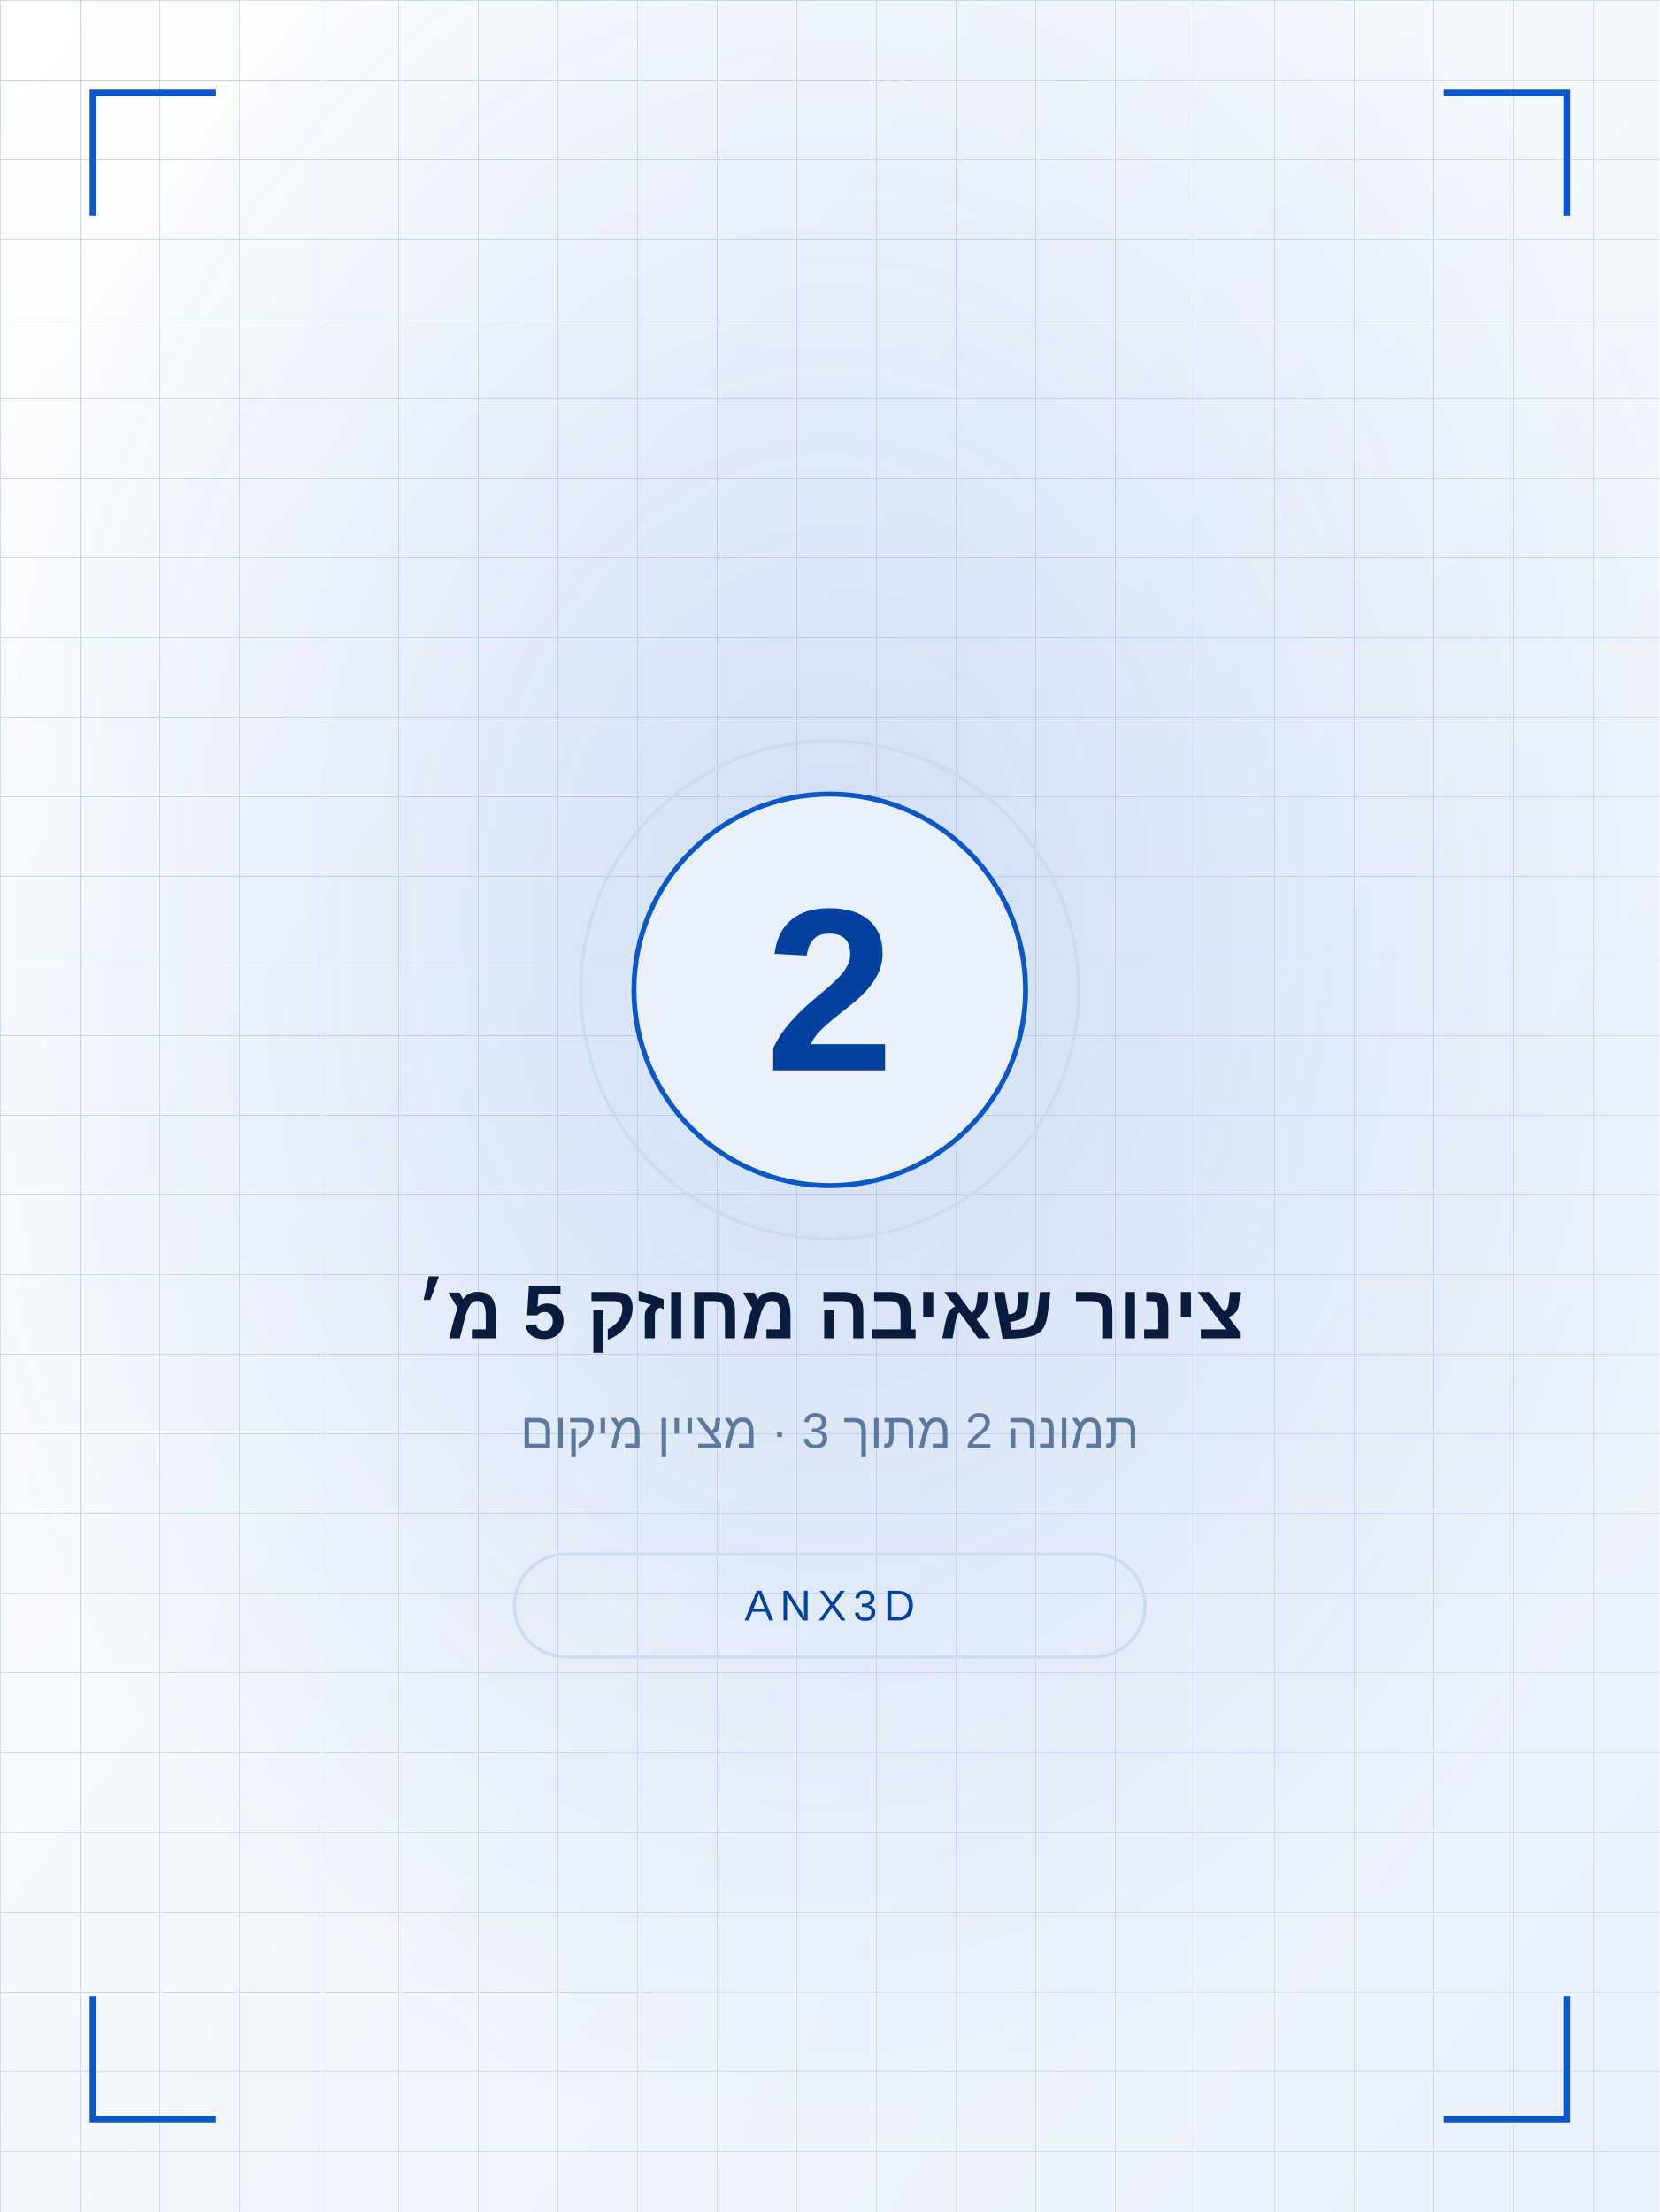
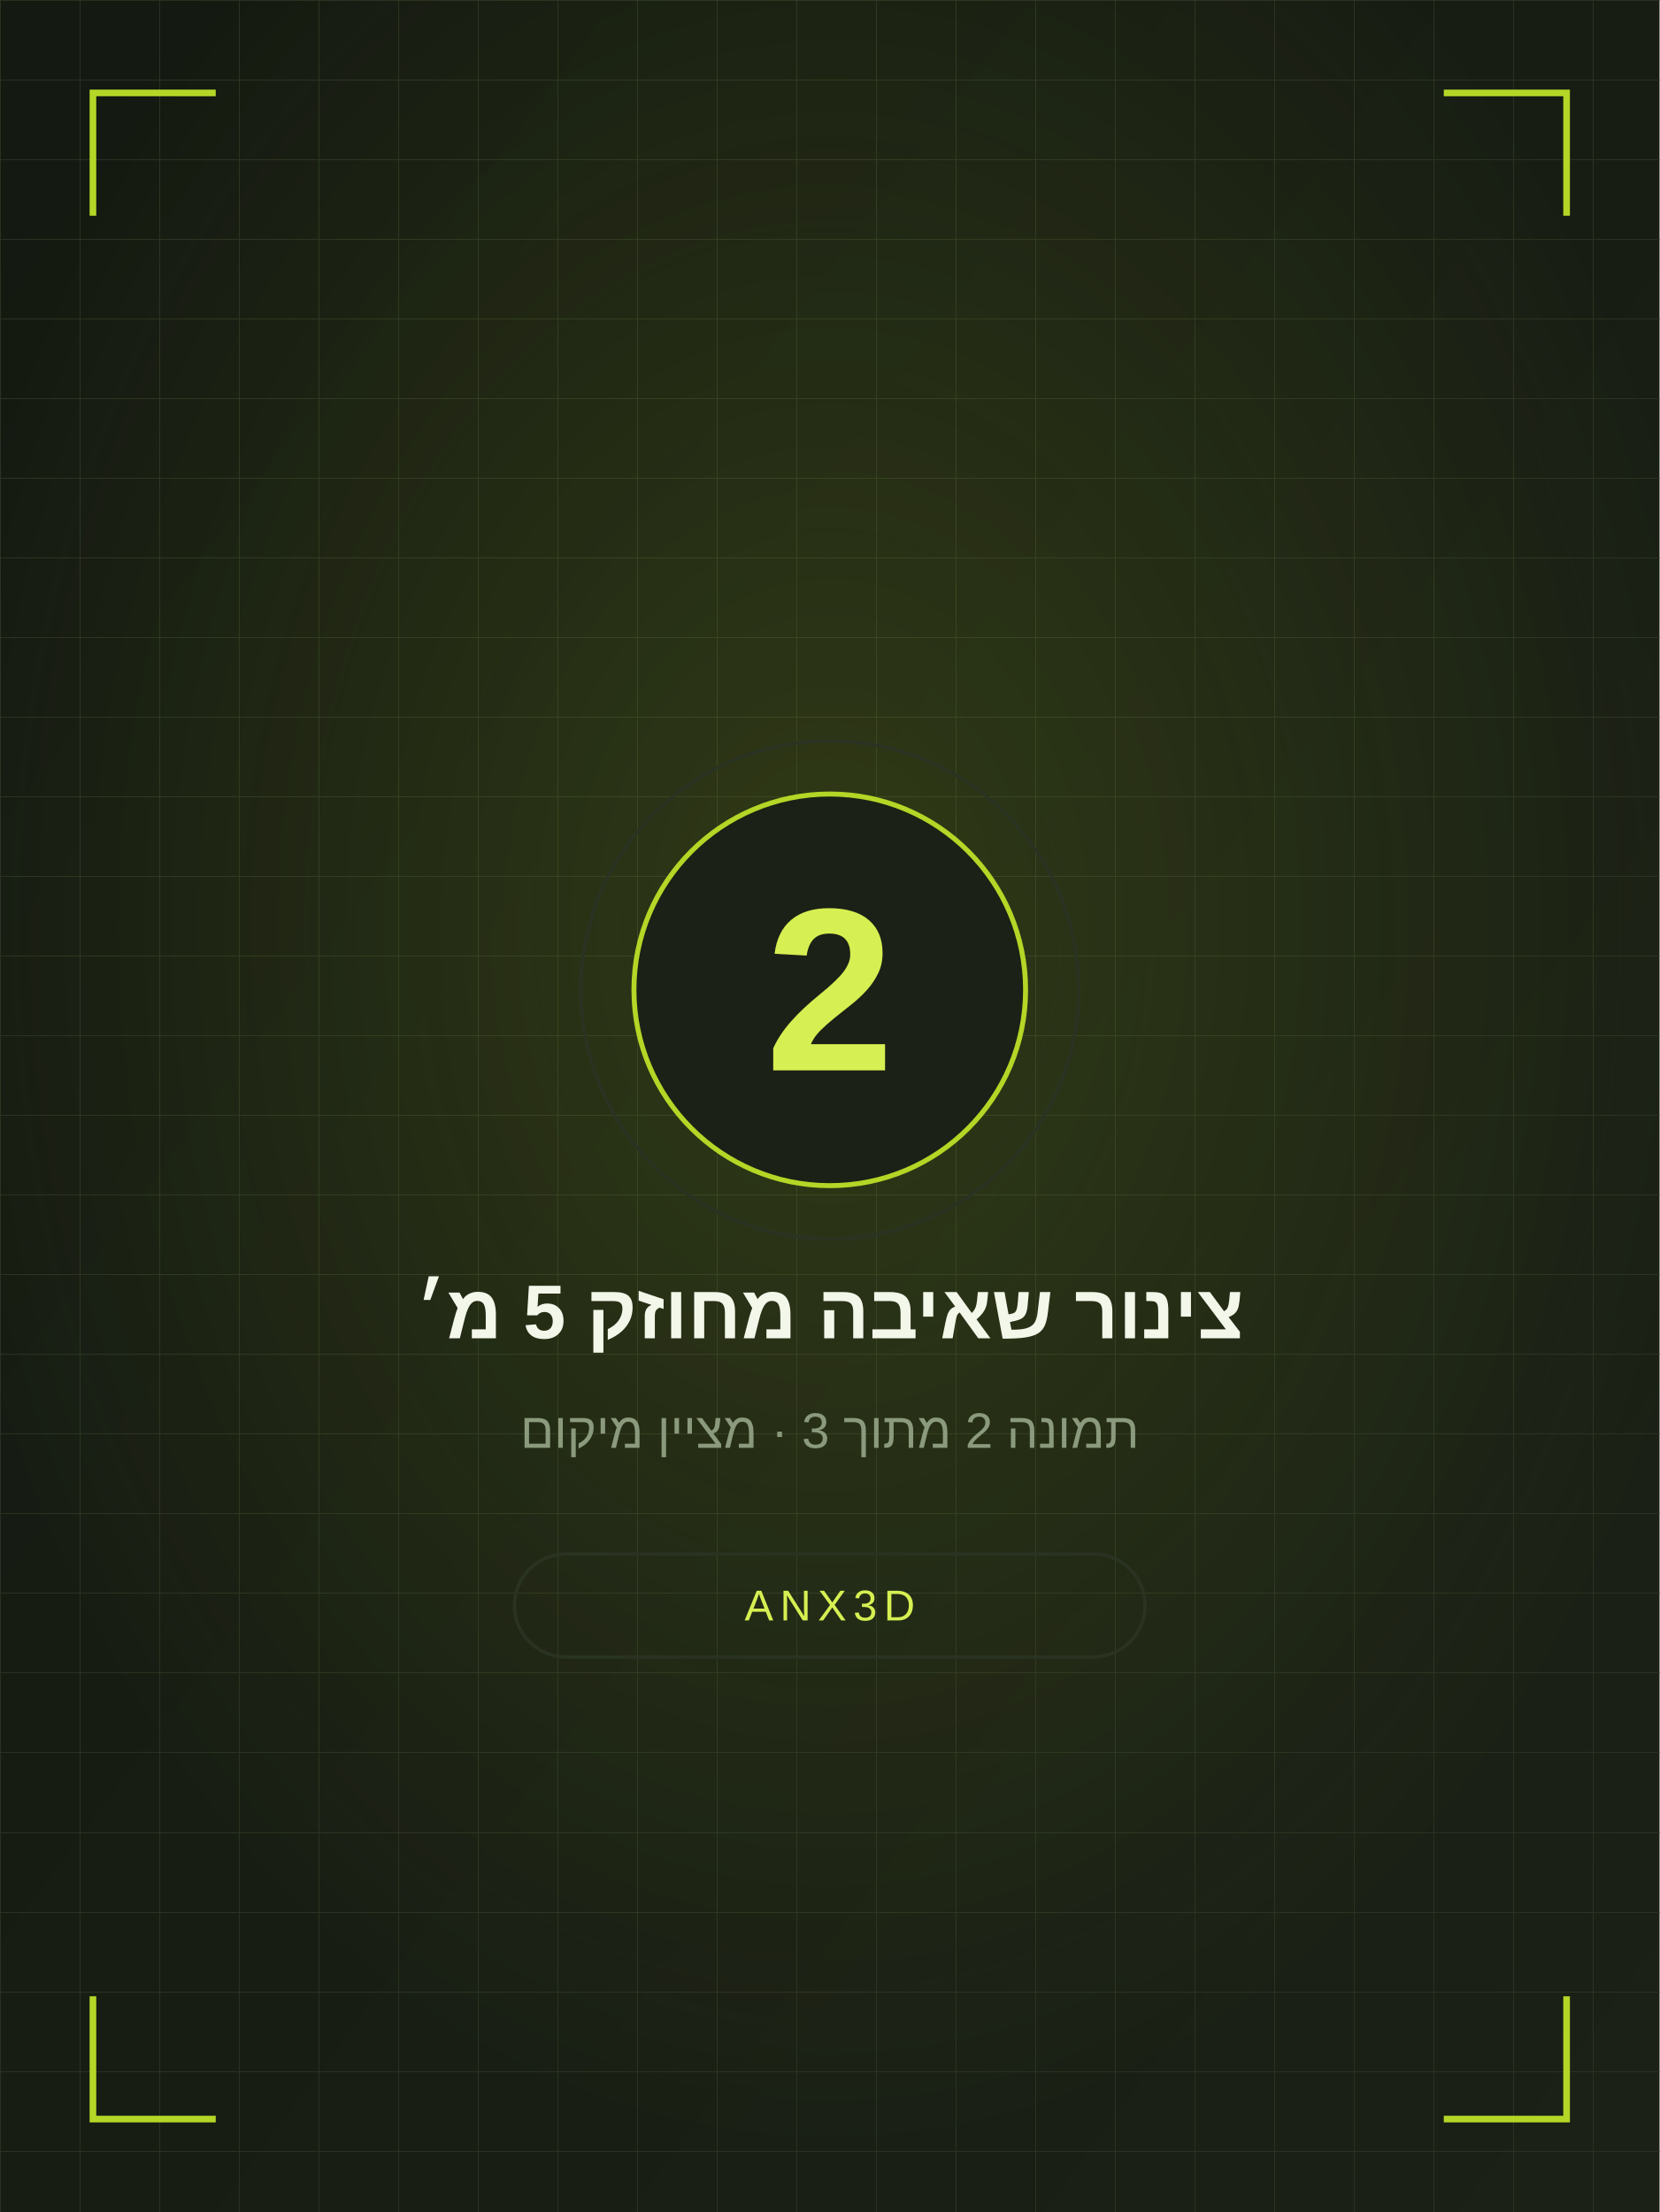
<svg xmlns="http://www.w3.org/2000/svg" width="1000" height="1333" viewBox="0 0 1000 1333" role="img" aria-label="צינור שאיבה מחוזק 5 מ׳ — תמונה 2 מתוך 3 (מציין מיקום)">
  <defs>
    <linearGradient id="bg" x1="0" y1="0" x2="1" y2="1">
-       <stop offset="0%" stop-color="#ffffff" />
-       <stop offset="100%" stop-color="#e9f0fa" />
+       <stop offset="0%" stop-color="#141911" />
+       <stop offset="100%" stop-color="#1b2116" />
    </linearGradient>
    <pattern id="grid" width="48" height="48" patternUnits="userSpaceOnUse">
-       <path d="M48 0H0V48" fill="none" stroke="#c9dcf1" stroke-width="1" />
+       <path d="M48 0H0V48" fill="none" stroke="#2a3322" stroke-width="1" />
    </pattern>
    <radialGradient id="glow" cx="50%" cy="42%" r="55%">
-       <stop offset="0%" stop-color="#0b57c7" stop-opacity="0.16" />
-       <stop offset="100%" stop-color="#0b57c7" stop-opacity="0" />
+       <stop offset="0%" stop-color="#b4d626" stop-opacity="0.16" />
+       <stop offset="100%" stop-color="#b4d626" stop-opacity="0" />
    </radialGradient>
  </defs>
  <rect width="1000" height="1333" fill="url(#bg)" />
  <rect width="1000" height="1333" fill="url(#grid)" />
  <rect width="1000" height="1333" fill="url(#glow)" />
-   <path d="M56 128V56h72" fill="none" stroke="#0b57c7" stroke-width="4" stroke-linecap="square" />
-   <path d="M872 56h72v72" fill="none" stroke="#0b57c7" stroke-width="4" stroke-linecap="square" />
-   <path d="M944 1205v72h-72" fill="none" stroke="#0b57c7" stroke-width="4" stroke-linecap="square" />
-   <path d="M128 1277H56v-72" fill="none" stroke="#0b57c7" stroke-width="4" stroke-linecap="square" />
-   <circle cx="500" cy="596.5" r="150" fill="none" stroke="#c9dcf1" stroke-width="2" />
-   <circle cx="500" cy="596.5" r="118" fill="#e9f0fa" stroke="#0b57c7" stroke-width="3" />
-   <text x="500" y="596.5" text-anchor="middle" dominant-baseline="central" font-family="Heebo, Arial, sans-serif" font-size="140" font-weight="700" fill="#0341a0">2</text>
-   <text x="500" y="806.5" text-anchor="middle" direction="rtl" font-family="Heebo, Arial, sans-serif" font-size="46" font-weight="700" fill="#0a1c3d">צינור שאיבה מחוזק 5 מ׳</text>
-   <text x="500" y="872.5" text-anchor="middle" direction="rtl" font-family="Heebo, Arial, sans-serif" font-size="30" fill="#5c789e">תמונה 2 מתוך 3 · מציין מיקום</text>
-   <rect x="310" y="936.5" width="380" height="62" rx="31" fill="none" stroke="#c9dcf1" stroke-width="2" />
-   <text x="500" y="967.5" text-anchor="middle" dominant-baseline="central" font-family="Heebo, Arial, sans-serif" font-size="26" letter-spacing="4" fill="#0341a0">ANX3D</text>
+   <path d="M56 128V56h72" fill="none" stroke="#b4d626" stroke-width="4" stroke-linecap="square" />
+   <path d="M872 56h72v72" fill="none" stroke="#b4d626" stroke-width="4" stroke-linecap="square" />
+   <path d="M944 1205v72h-72" fill="none" stroke="#b4d626" stroke-width="4" stroke-linecap="square" />
+   <path d="M128 1277H56v-72" fill="none" stroke="#b4d626" stroke-width="4" stroke-linecap="square" />
+   <circle cx="500" cy="596.5" r="150" fill="none" stroke="#2a3322" stroke-width="2" />
+   <circle cx="500" cy="596.5" r="118" fill="#1b2116" stroke="#b4d626" stroke-width="3" />
+   <text x="500" y="596.5" text-anchor="middle" dominant-baseline="central" font-family="Heebo, Arial, sans-serif" font-size="140" font-weight="700" fill="#d6ef52">2</text>
+   <text x="500" y="806.5" text-anchor="middle" direction="rtl" font-family="Heebo, Arial, sans-serif" font-size="46" font-weight="700" fill="#f2f7ea">צינור שאיבה מחוזק 5 מ׳</text>
+   <text x="500" y="872.5" text-anchor="middle" direction="rtl" font-family="Heebo, Arial, sans-serif" font-size="30" fill="#8b9a7c">תמונה 2 מתוך 3 · מציין מיקום</text>
+   <rect x="310" y="936.5" width="380" height="62" rx="31" fill="none" stroke="#2a3322" stroke-width="2" />
+   <text x="500" y="967.5" text-anchor="middle" dominant-baseline="central" font-family="Heebo, Arial, sans-serif" font-size="26" letter-spacing="4" fill="#d6ef52">ANX3D</text>
</svg>
